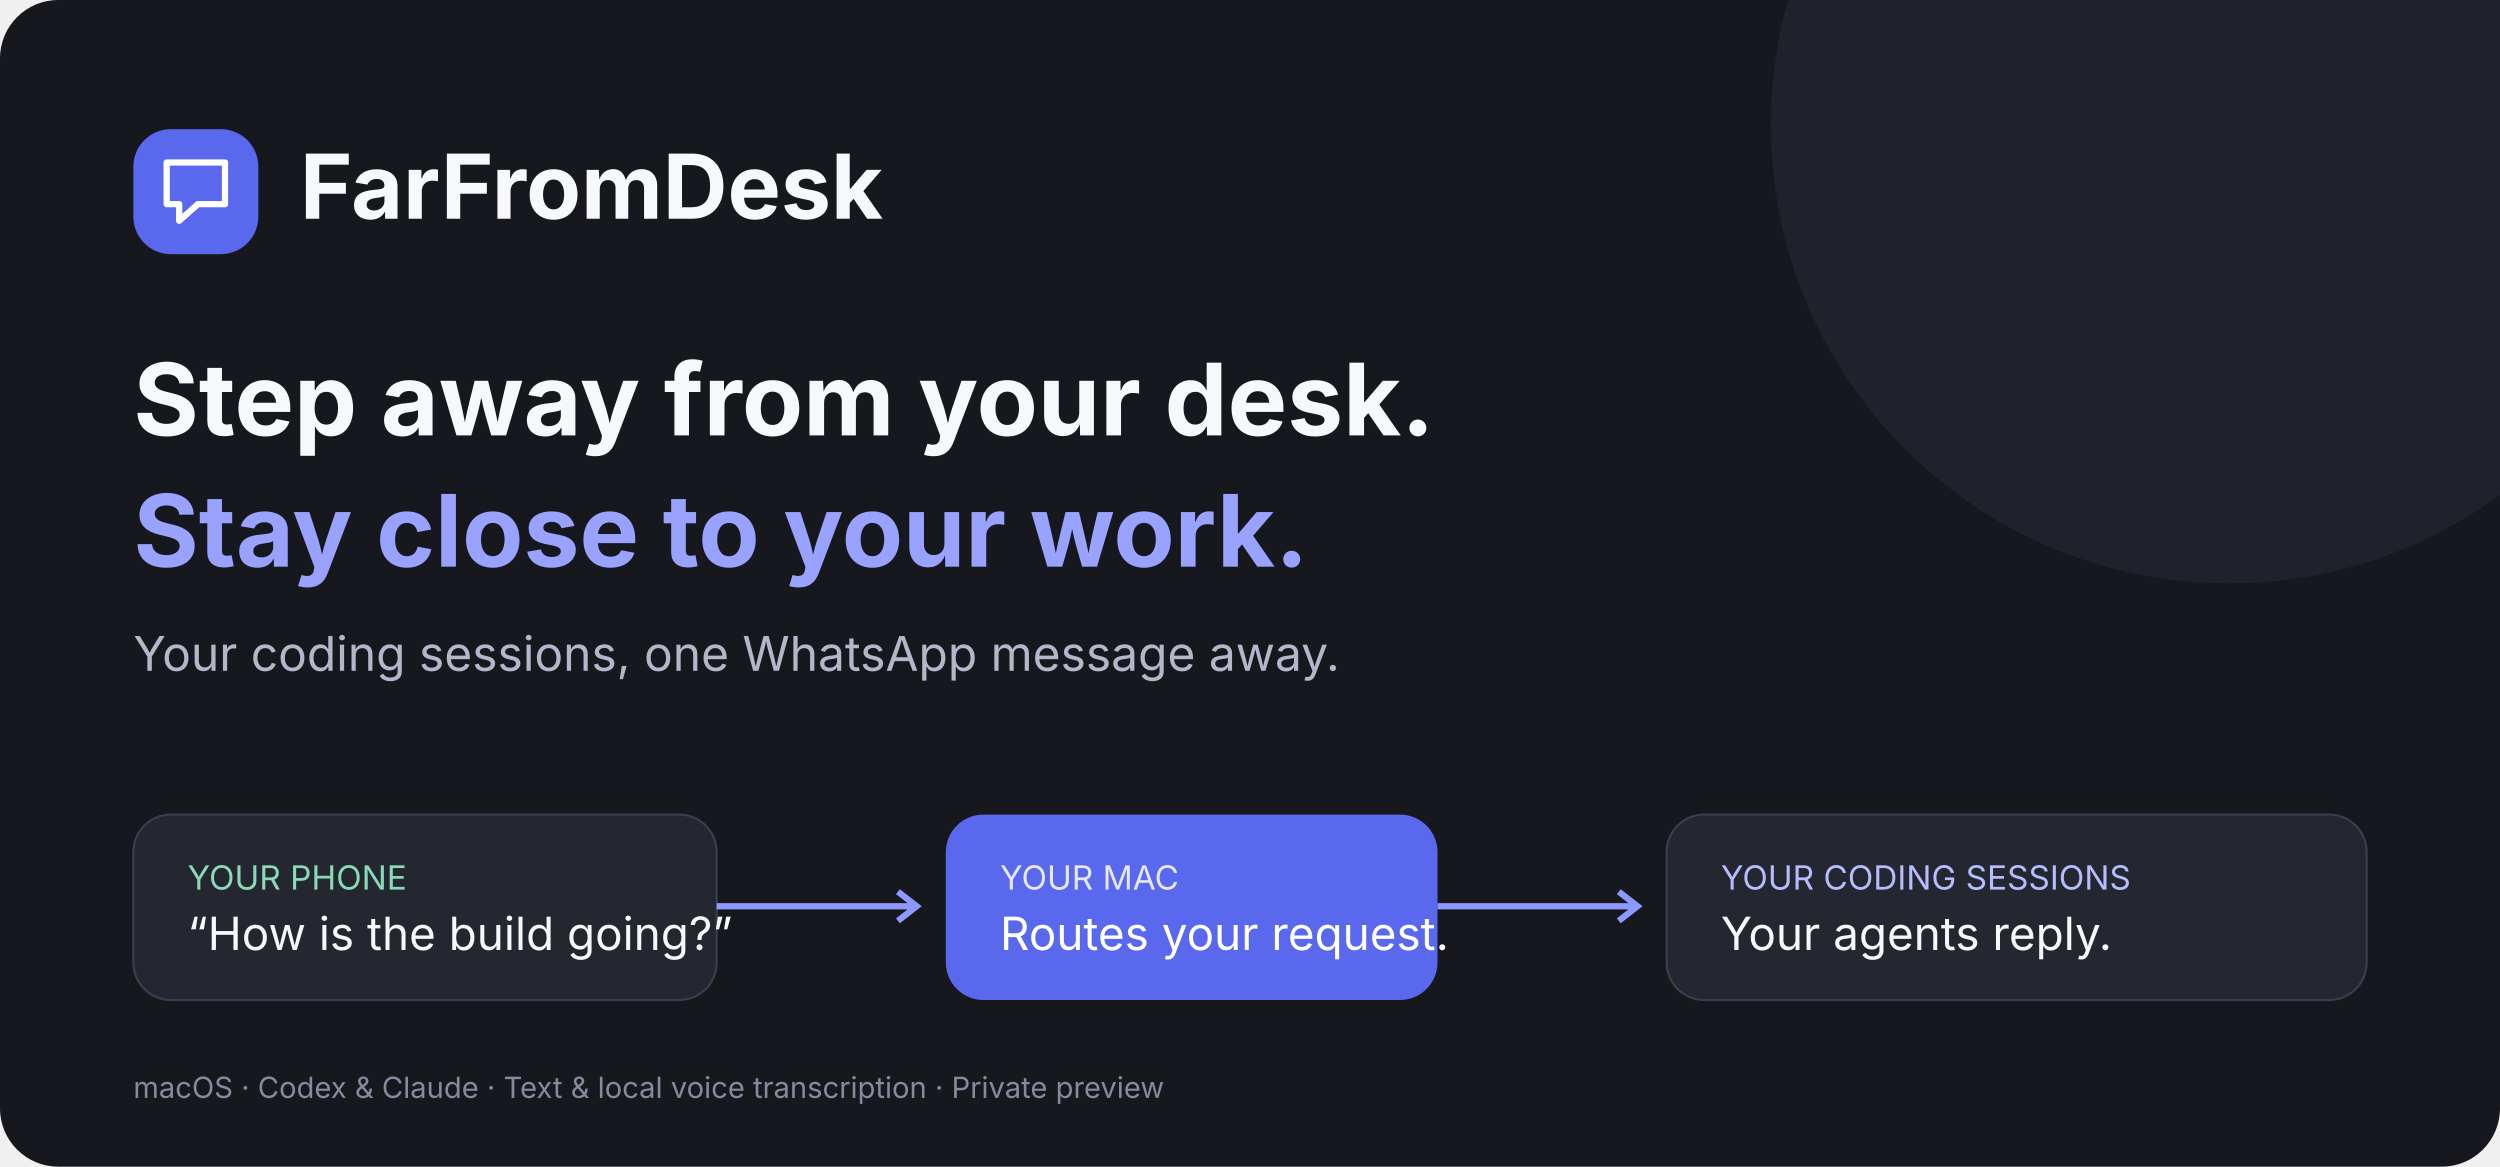
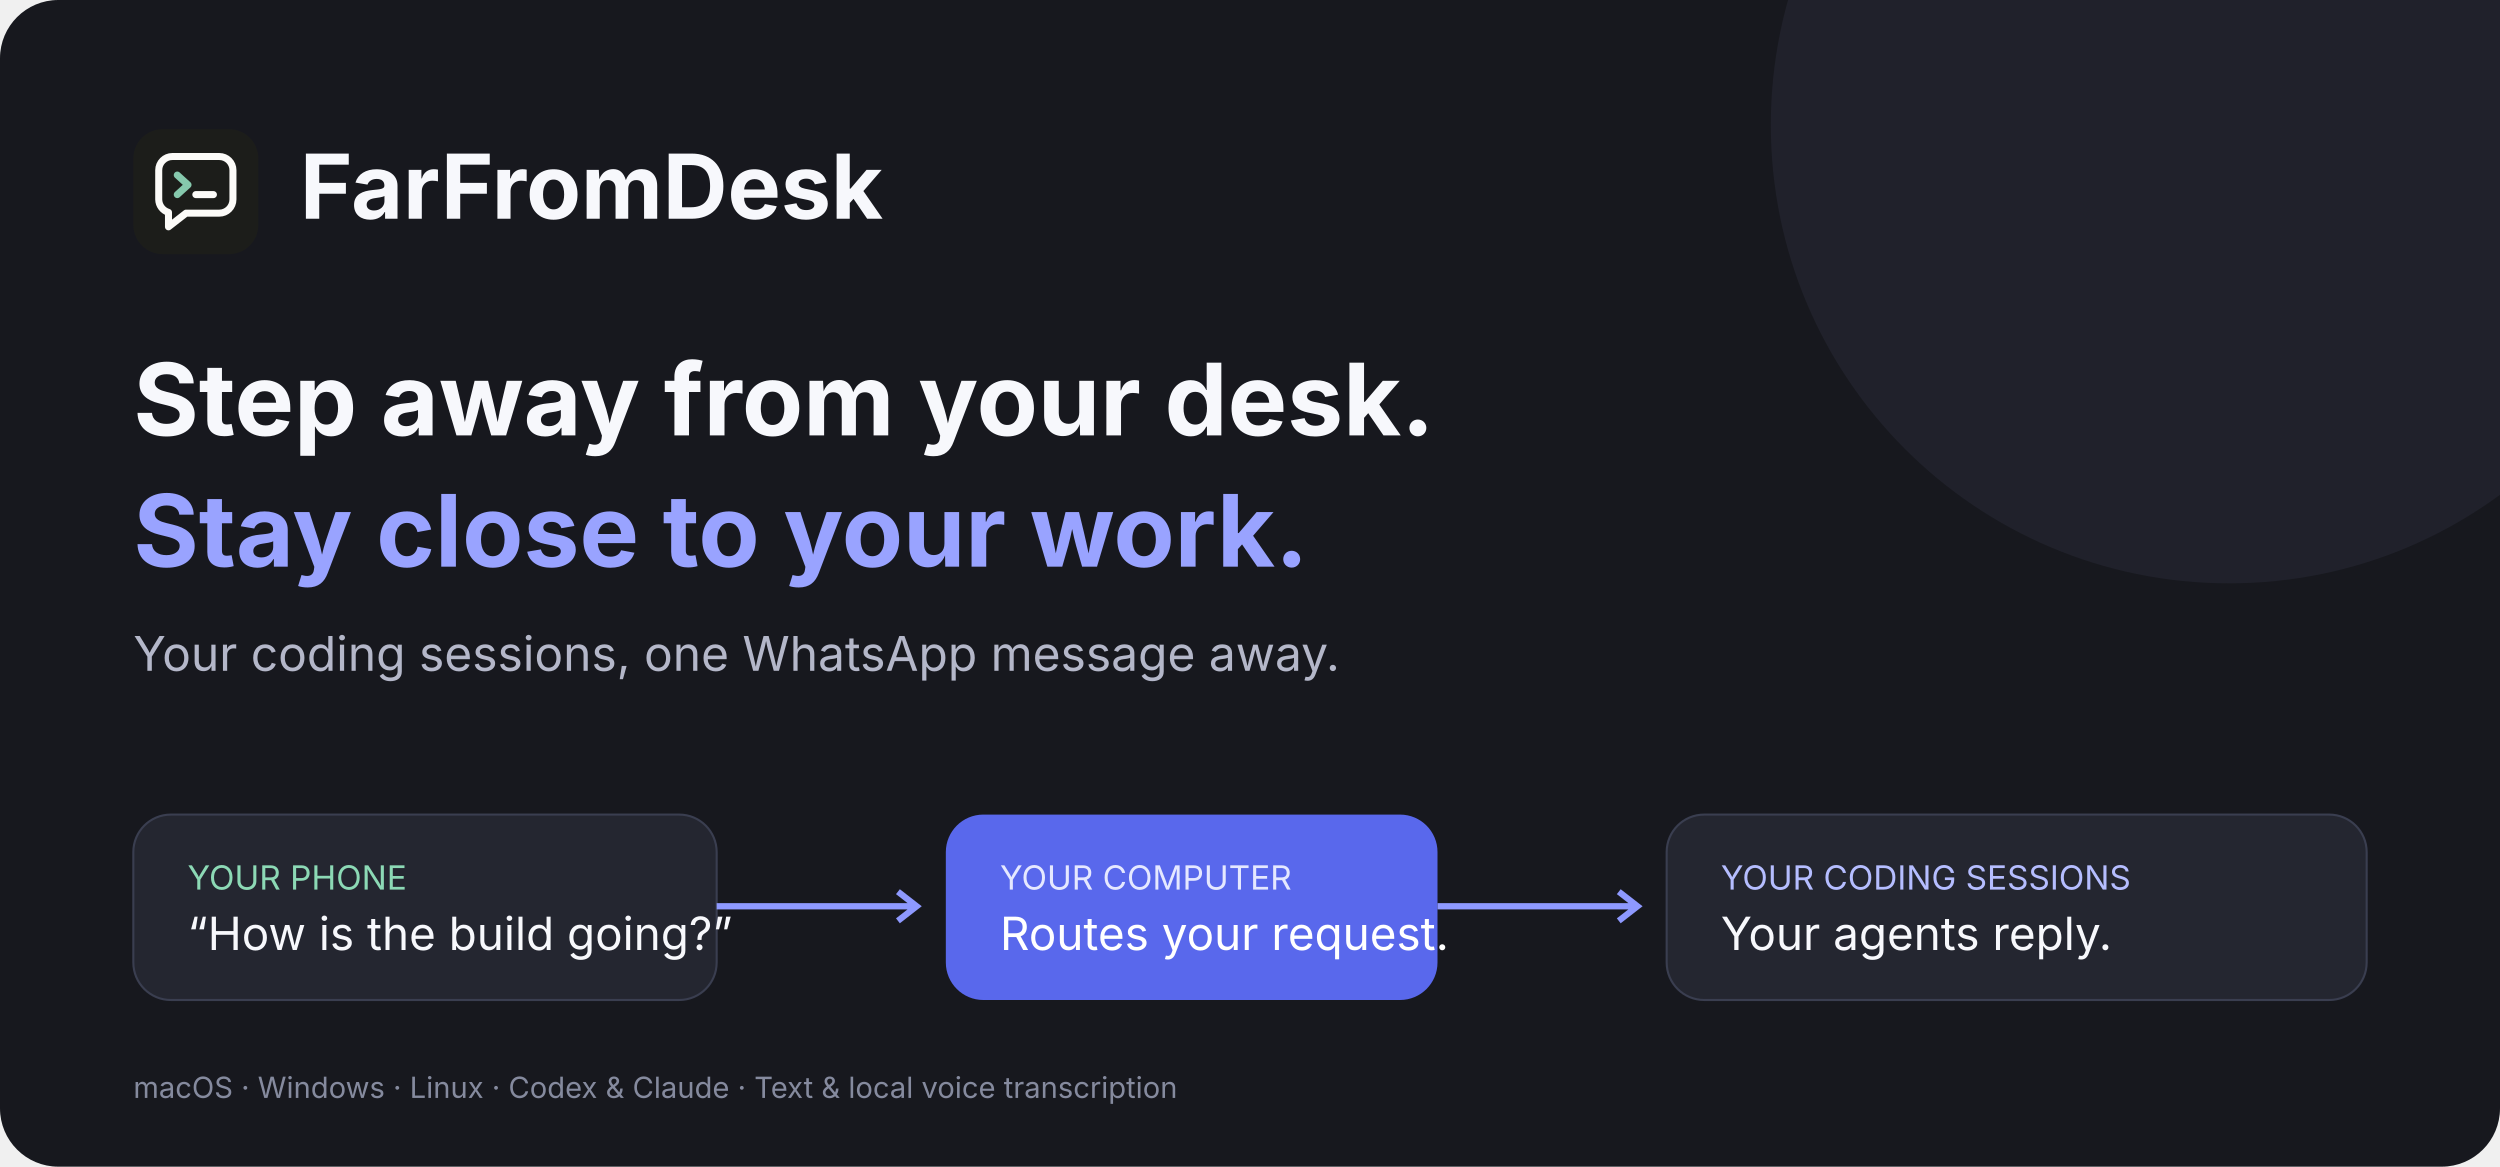
<svg xmlns="http://www.w3.org/2000/svg" width="1200" height="560" viewBox="0 0 1200 560" role="img" aria-labelledby="title desc">
  <rect width="1200" height="560" rx="28" fill="#17181e" />
  <circle cx="1070" cy="60" r="220" fill="#20212b" />
-   <rect x="64" y="62" width="60" height="60" rx="18" fill="#5968ec" />
-   <path d="M80 78h28v20H95l-9 8v-8h-6z" stroke="white" stroke-width="3" fill="none" stroke-linejoin="round" />
+   <g transform="translate(64 62) scale(.9375)">
+     <rect width="64" height="64" rx="15" fill="#1c1d1a" />
+     <path d="M20 14h24a7 7 0 0 1 7 7v15a7 7 0 0 1-7 7H27l-9 7v-7.4A7 7 0 0 1 13 36V21a7 7 0 0 1 7-7z" fill="none" stroke="#fcfbf8" stroke-width="3.6" stroke-linejoin="round" />
+     <path d="M22.5 23.5l5.5 5-5.5 5" fill="none" stroke="#86c9ad" stroke-width="3.6" stroke-linecap="round" stroke-linejoin="round" />
+     <path d="M32 33.5h9" fill="none" stroke="#fcfbf8" stroke-width="3.6" stroke-linecap="round" />
+   </g>
  <text x="144" y="105" fill="#f7f8fc" font-family="-apple-system,BlinkMacSystemFont,Segoe UI,sans-serif" font-weight="700" font-size="43">FarFromDesk</text>
  <text x="64" y="209" fill="#f7f8fc" font-family="-apple-system,BlinkMacSystemFont,Segoe UI,sans-serif" font-weight="700" font-size="48">Step away from your desk.</text>
  <text x="64" y="272" fill="#99a3ff" font-family="-apple-system,BlinkMacSystemFont,Segoe UI,sans-serif" font-weight="700" font-size="48">Stay close to your work.</text>
  <text x="64" y="322" fill="#b4b7c9" font-family="-apple-system,BlinkMacSystemFont,Segoe UI,sans-serif" font-size="23">Your coding sessions, one WhatsApp message away.</text>
  <rect x="64" y="391" width="280" height="89" rx="18" fill="#242630" stroke="#3a3e50" />
  <text x="90" y="427" fill="#8cd9b5" font-family="-apple-system,BlinkMacSystemFont,Segoe UI,sans-serif" font-size="16">YOUR PHONE</text>
  <text x="90" y="456" fill="#f7f8fc" font-family="-apple-system,BlinkMacSystemFont,Segoe UI,sans-serif" font-size="22">“How is the build going?”</text>
  <path d="M344 435h96m-9-7 9 7-9 7" stroke="#8e99ff" stroke-width="3" fill="none" />
  <rect x="454" y="391" width="236" height="89" rx="18" fill="#5968ec" />
-   <text x="480" y="427" fill="#e5e8ff" font-family="-apple-system,BlinkMacSystemFont,Segoe UI,sans-serif" font-size="16">YOUR MAC</text>
+   <text x="480" y="427" fill="#e5e8ff" font-family="-apple-system,BlinkMacSystemFont,Segoe UI,sans-serif" font-size="16">YOUR COMPUTER</text>
  <text x="480" y="456" fill="white" font-family="-apple-system,BlinkMacSystemFont,Segoe UI,sans-serif" font-size="22">Routes your request.</text>
  <path d="M690 435h96m-9-7 9 7-9 7" stroke="#8e99ff" stroke-width="3" fill="none" />
  <rect x="800" y="391" width="336" height="89" rx="18" fill="#242630" stroke="#3a3e50" />
  <text x="826" y="427" fill="#b5bdff" font-family="-apple-system,BlinkMacSystemFont,Segoe UI,sans-serif" font-size="16">YOUR CODING SESSIONS</text>
  <text x="826" y="456" fill="#f7f8fc" font-family="-apple-system,BlinkMacSystemFont,Segoe UI,sans-serif" font-size="22">Your agents reply.</text>
-   <text x="64" y="527" fill="#858a9e" font-family="-apple-system,BlinkMacSystemFont,Segoe UI,sans-serif" font-size="14">macOS · Codex &amp; Claude · Text &amp; local voice transcription · Private preview</text>
+   <text x="64" y="527" fill="#858a9e" font-family="-apple-system,BlinkMacSystemFont,Segoe UI,sans-serif" font-size="14">macOS · Windows · Linux · Codex &amp; Claude · Text &amp; local voice transcription</text>
</svg>
